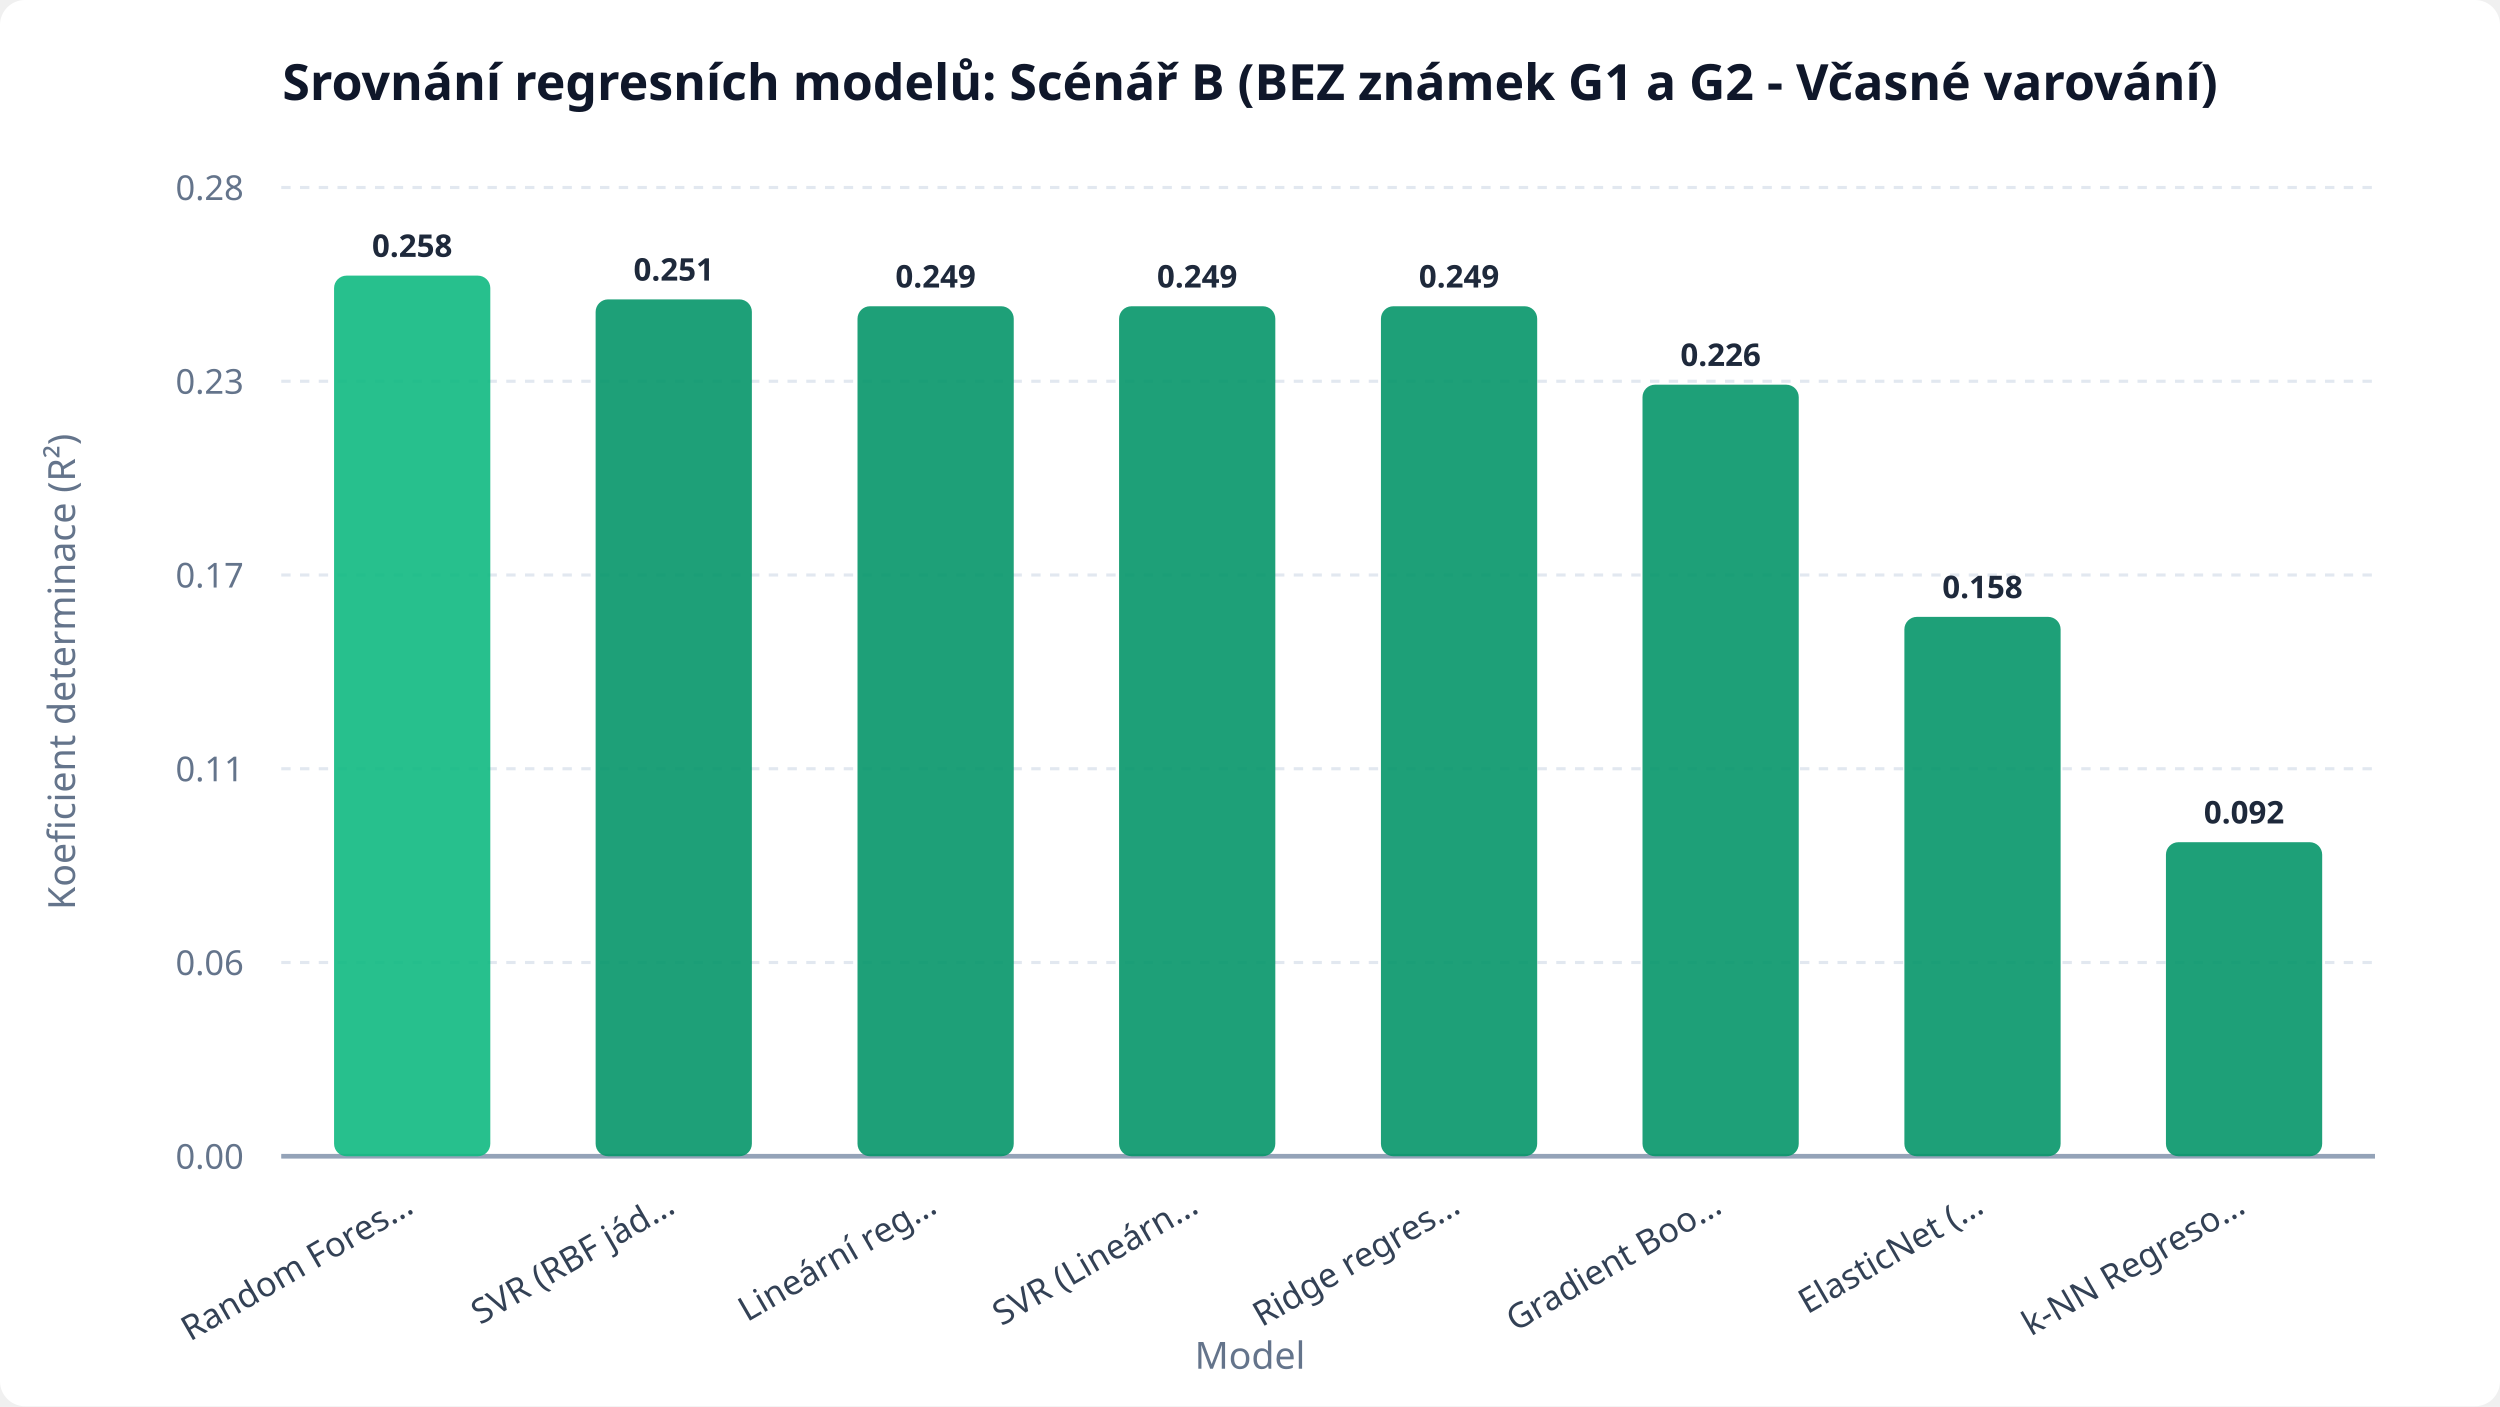
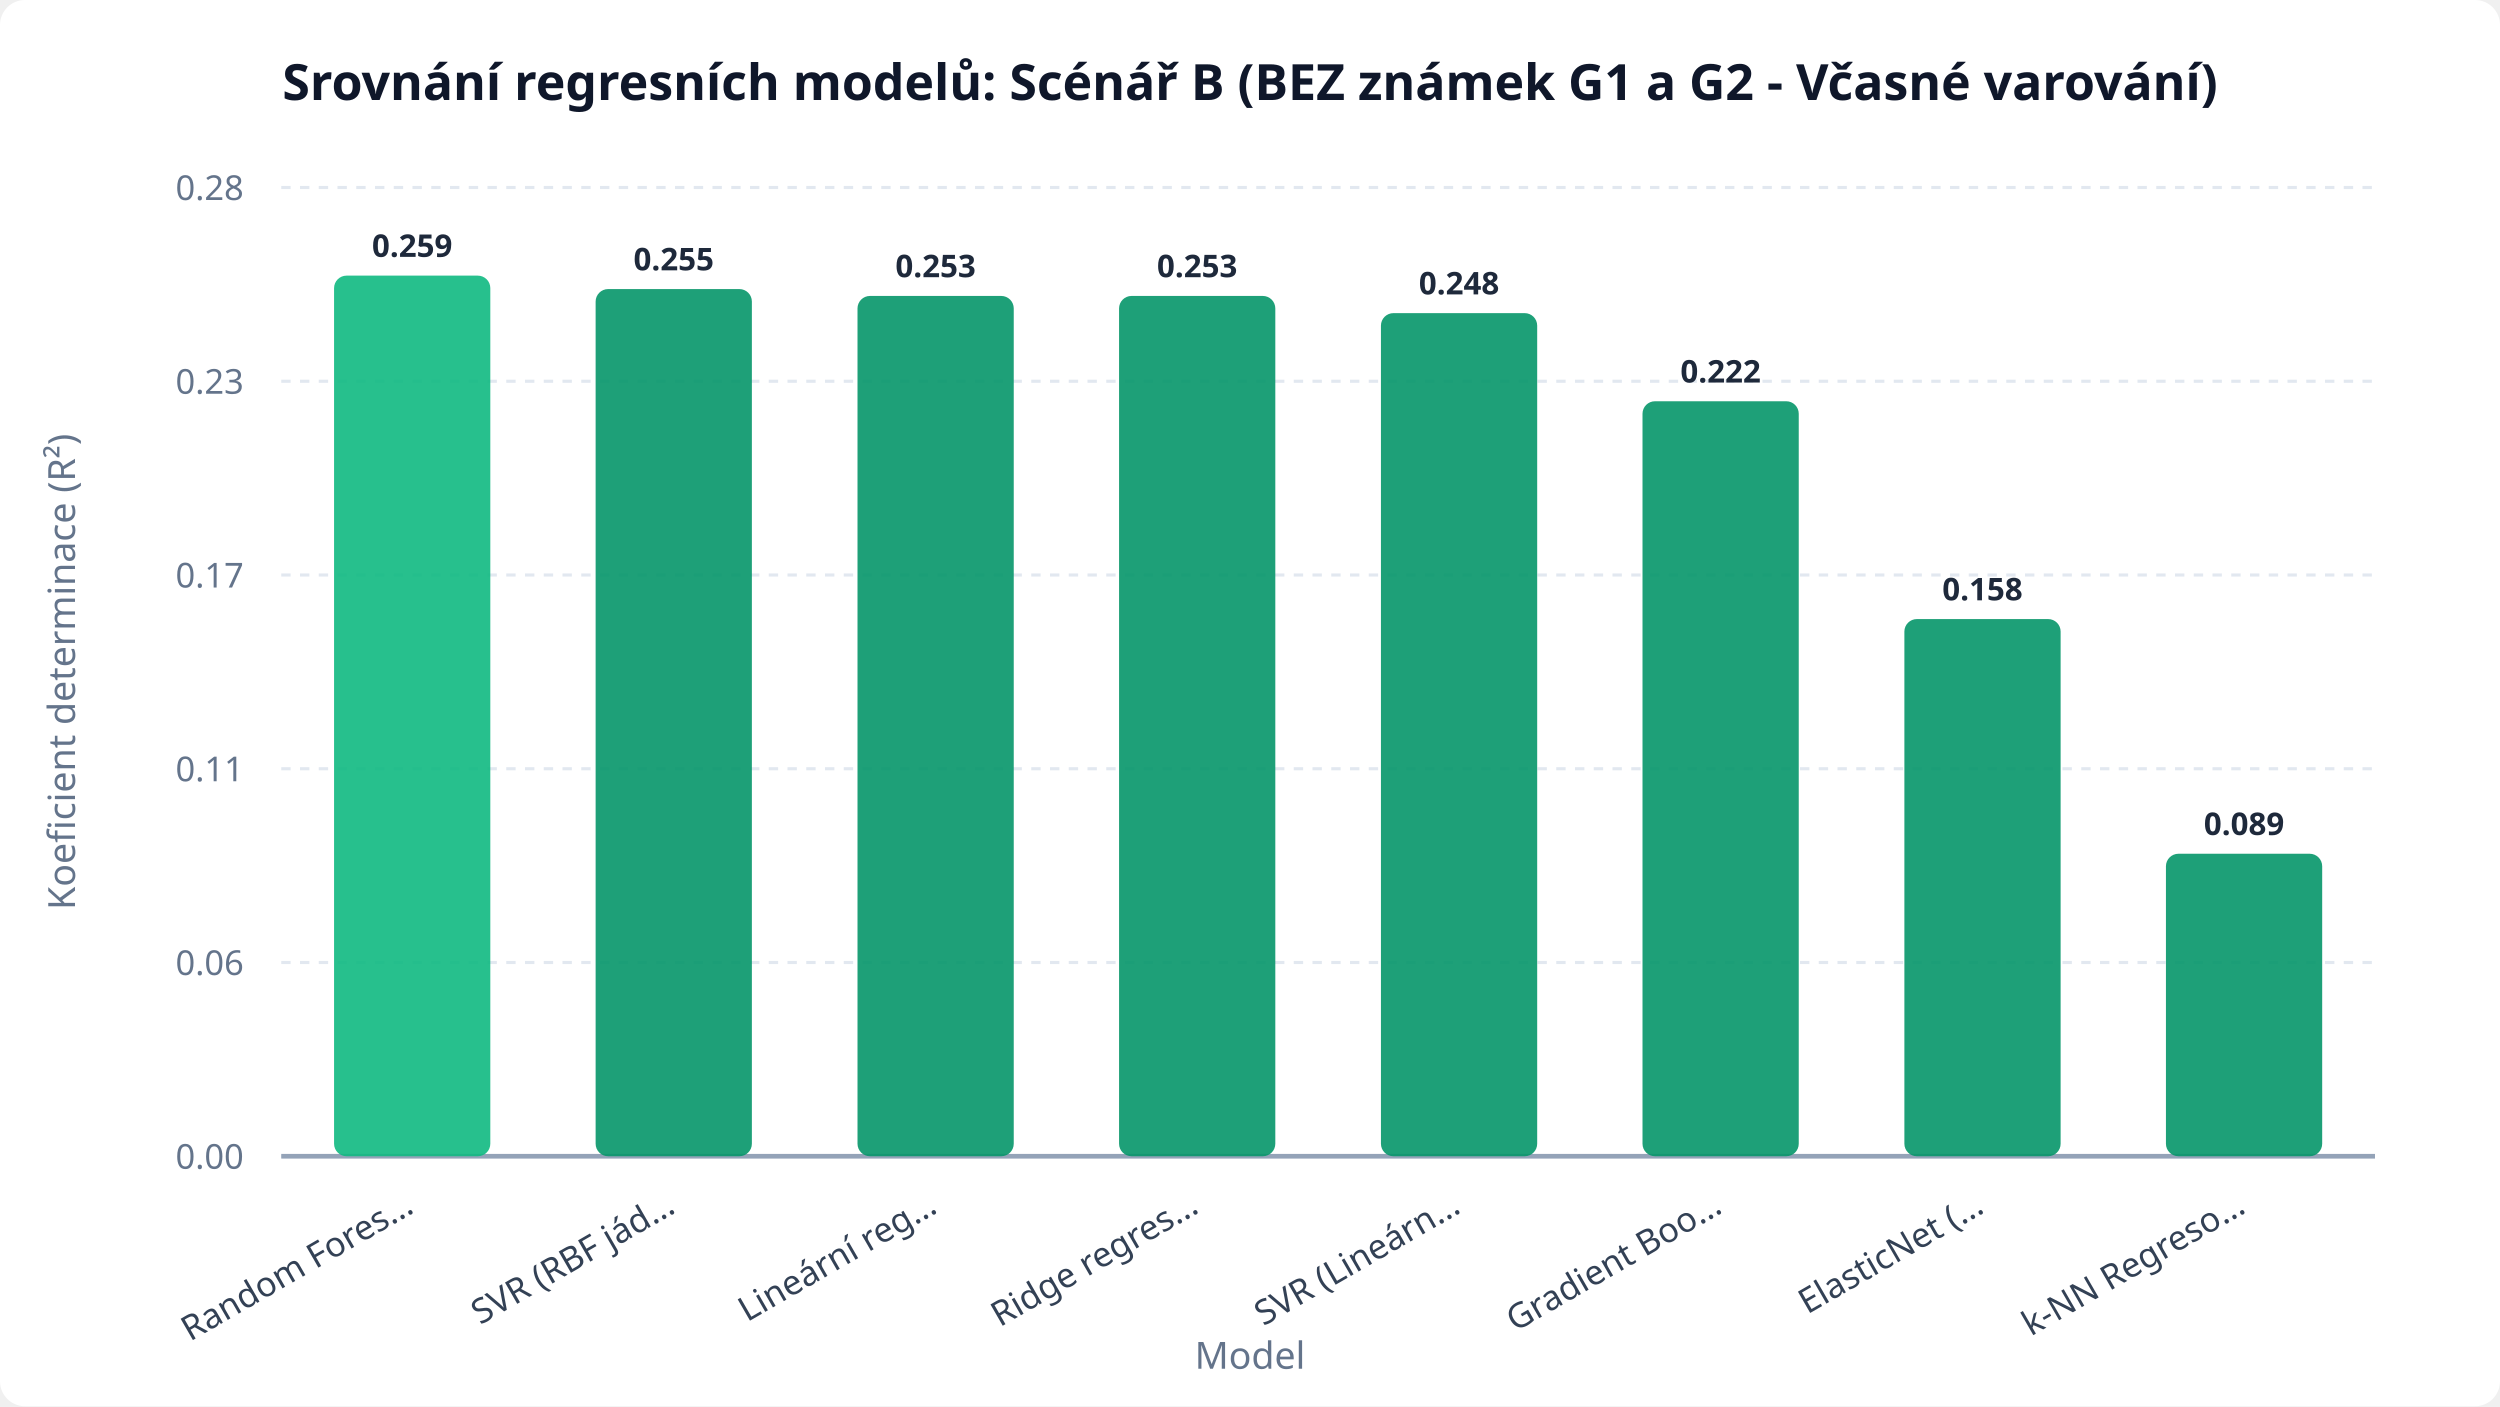
<svg xmlns="http://www.w3.org/2000/svg" viewBox="0 0 800 450" width="800" height="450" style="background:#ffffff; border-radius:8px; border:1px solid #e2e8f0; font-family:system-ui, sans-serif;">
  <rect width="800" height="450" fill="#ffffff" rx="8" />
  <text x="400.0" y="32" text-anchor="middle" font-size="16" font-weight="bold" fill="#0f172a">Srovnání regresních modelů: Scénář B (BEZ známek G1 a G2 - Včasné varování)</text>
  <text x="400.0" y="438" text-anchor="middle" font-size="12" fill="#64748b">Model</text>
  <text x="24" y="215.0" text-anchor="middle" font-size="12" fill="#64748b" transform="rotate(-90, 24, 215.0)">Koeficient determinace (R²)</text>
  <line x1="90" y1="370.0" x2="760" y2="370.0" stroke="#e2e8f0" stroke-width="1" stroke-dasharray="3 3" />
  <line x1="90" y1="308.0" x2="760" y2="308.0" stroke="#e2e8f0" stroke-width="1" stroke-dasharray="3 3" />
  <line x1="90" y1="246.0" x2="760" y2="246.0" stroke="#e2e8f0" stroke-width="1" stroke-dasharray="3 3" />
  <line x1="90" y1="184.0" x2="760" y2="184.0" stroke="#e2e8f0" stroke-width="1" stroke-dasharray="3 3" />
  <line x1="90" y1="122.0" x2="760" y2="122.0" stroke="#e2e8f0" stroke-width="1" stroke-dasharray="3 3" />
  <line x1="90" y1="60.0" x2="760" y2="60.0" stroke="#e2e8f0" stroke-width="1" stroke-dasharray="3 3" />
  <line x1="90" y1="370.0" x2="760" y2="370.0" stroke="#94a3b8" stroke-width="1.5" />
  <rect x="106.9" y="88.2" width="50.0" height="281.8" rx="4" fill="#10b981" opacity="0.9" />
-   <text x="131.9" y="82.2" text-anchor="middle" font-family="system-ui, sans-serif" font-size="10" font-weight="600" fill="#1e293b">0.258</text>
-   <rect x="190.6" y="95.8" width="50.0" height="274.2" rx="4" fill="#059669" opacity="0.9" />
-   <text x="215.6" y="89.8" text-anchor="middle" font-family="system-ui, sans-serif" font-size="10" font-weight="600" fill="#1e293b">0.251</text>
-   <rect x="274.4" y="98.0" width="50.0" height="272.0" rx="4" fill="#059669" opacity="0.9" />
-   <text x="299.4" y="92.0" text-anchor="middle" font-family="system-ui, sans-serif" font-size="10" font-weight="600" fill="#1e293b">0.249</text>
-   <rect x="358.1" y="98.0" width="50.0" height="272.0" rx="4" fill="#059669" opacity="0.9" />
-   <text x="383.1" y="92.0" text-anchor="middle" font-family="system-ui, sans-serif" font-size="10" font-weight="600" fill="#1e293b">0.249</text>
-   <rect x="441.9" y="98.0" width="50.0" height="272.0" rx="4" fill="#059669" opacity="0.9" />
-   <text x="466.9" y="92.0" text-anchor="middle" font-family="system-ui, sans-serif" font-size="10" font-weight="600" fill="#1e293b">0.249</text>
-   <rect x="525.6" y="123.1" width="50.0" height="246.9" rx="4" fill="#059669" opacity="0.9" />
-   <text x="550.6" y="117.1" text-anchor="middle" font-family="system-ui, sans-serif" font-size="10" font-weight="600" fill="#1e293b">0.226</text>
-   <rect x="609.4" y="197.4" width="50.0" height="172.6" rx="4" fill="#059669" opacity="0.9" />
-   <text x="634.4" y="191.4" text-anchor="middle" font-family="system-ui, sans-serif" font-size="10" font-weight="600" fill="#1e293b">0.158</text>
-   <rect x="693.1" y="269.5" width="50.0" height="100.5" rx="4" fill="#059669" opacity="0.9" />
-   <text x="718.1" y="263.5" text-anchor="middle" font-family="system-ui, sans-serif" font-size="10" font-weight="600" fill="#1e293b">0.092</text>
+   <text x="131.9" y="82.2" text-anchor="middle" font-family="system-ui, sans-serif" font-size="10" font-weight="600" fill="#1e293b">0.259</text>
+   <rect x="190.6" y="92.5" width="50.0" height="277.5" rx="4" fill="#059669" opacity="0.9" />
+   <text x="215.6" y="86.5" text-anchor="middle" font-family="system-ui, sans-serif" font-size="10" font-weight="600" fill="#1e293b">0.255</text>
+   <rect x="274.4" y="94.7" width="50.0" height="275.3" rx="4" fill="#059669" opacity="0.9" />
+   <text x="299.4" y="88.7" text-anchor="middle" font-family="system-ui, sans-serif" font-size="10" font-weight="600" fill="#1e293b">0.253</text>
+   <rect x="358.1" y="94.7" width="50.0" height="275.3" rx="4" fill="#059669" opacity="0.9" />
+   <text x="383.1" y="88.7" text-anchor="middle" font-family="system-ui, sans-serif" font-size="10" font-weight="600" fill="#1e293b">0.253</text>
+   <rect x="441.9" y="100.2" width="50.0" height="269.8" rx="4" fill="#059669" opacity="0.9" />
+   <text x="466.9" y="94.2" text-anchor="middle" font-family="system-ui, sans-serif" font-size="10" font-weight="600" fill="#1e293b">0.248</text>
+   <rect x="525.6" y="128.4" width="50.0" height="241.6" rx="4" fill="#059669" opacity="0.9" />
+   <text x="550.6" y="122.4" text-anchor="middle" font-family="system-ui, sans-serif" font-size="10" font-weight="600" fill="#1e293b">0.222</text>
+   <rect x="609.4" y="198.1" width="50.0" height="171.9" rx="4" fill="#059669" opacity="0.9" />
+   <text x="634.4" y="192.1" text-anchor="middle" font-family="system-ui, sans-serif" font-size="10" font-weight="600" fill="#1e293b">0.158</text>
+   <rect x="693.1" y="273.2" width="50.0" height="96.8" rx="4" fill="#059669" opacity="0.9" />
+   <text x="718.1" y="267.2" text-anchor="middle" font-family="system-ui, sans-serif" font-size="10" font-weight="600" fill="#1e293b">0.089</text>
  <text x="78" y="374.0" text-anchor="end" font-family="system-ui, sans-serif" font-size="11" fill="#64748b">0.00</text>
  <text x="78" y="312.0" text-anchor="end" font-family="system-ui, sans-serif" font-size="11" fill="#64748b">0.06</text>
  <text x="78" y="250.0" text-anchor="end" font-family="system-ui, sans-serif" font-size="11" fill="#64748b">0.11</text>
  <text x="78" y="188.0" text-anchor="end" font-family="system-ui, sans-serif" font-size="11" fill="#64748b">0.17</text>
  <text x="78" y="126.0" text-anchor="end" font-family="system-ui, sans-serif" font-size="11" fill="#64748b">0.23</text>
  <text x="78" y="64.0" text-anchor="end" font-family="system-ui, sans-serif" font-size="11" fill="#64748b">0.28</text>
  <text x="131.9" y="388.0" text-anchor="end" font-family="system-ui, sans-serif" font-size="11" fill="#334155" transform="rotate(-30, 131.9, 386.0)">Random Fores…</text>
  <text x="215.6" y="388.0" text-anchor="end" font-family="system-ui, sans-serif" font-size="11" fill="#334155" transform="rotate(-30, 215.6, 386.0)">SVR (RBF jád…</text>
  <text x="299.4" y="388.0" text-anchor="end" font-family="system-ui, sans-serif" font-size="11" fill="#334155" transform="rotate(-30, 299.4, 386.0)">Lineární reg…</text>
-   <text x="383.1" y="388.0" text-anchor="end" font-family="system-ui, sans-serif" font-size="11" fill="#334155" transform="rotate(-30, 383.1, 386.0)">SVR (Lineárn…</text>
-   <text x="466.9" y="388.0" text-anchor="end" font-family="system-ui, sans-serif" font-size="11" fill="#334155" transform="rotate(-30, 466.9, 386.0)">Ridge regres…</text>
+   <text x="383.1" y="388.0" text-anchor="end" font-family="system-ui, sans-serif" font-size="11" fill="#334155" transform="rotate(-30, 383.1, 386.0)">Ridge regres…</text>
+   <text x="466.9" y="388.0" text-anchor="end" font-family="system-ui, sans-serif" font-size="11" fill="#334155" transform="rotate(-30, 466.9, 386.0)">SVR (Lineárn…</text>
  <text x="550.6" y="388.0" text-anchor="end" font-family="system-ui, sans-serif" font-size="11" fill="#334155" transform="rotate(-30, 550.6, 386.0)">Gradient Boo…</text>
  <text x="634.4" y="388.0" text-anchor="end" font-family="system-ui, sans-serif" font-size="11" fill="#334155" transform="rotate(-30, 634.4, 386.0)">ElasticNet (…</text>
  <text x="718.1" y="388.0" text-anchor="end" font-family="system-ui, sans-serif" font-size="11" fill="#334155" transform="rotate(-30, 718.1, 386.0)">k-NN Regreso…</text>
</svg>
